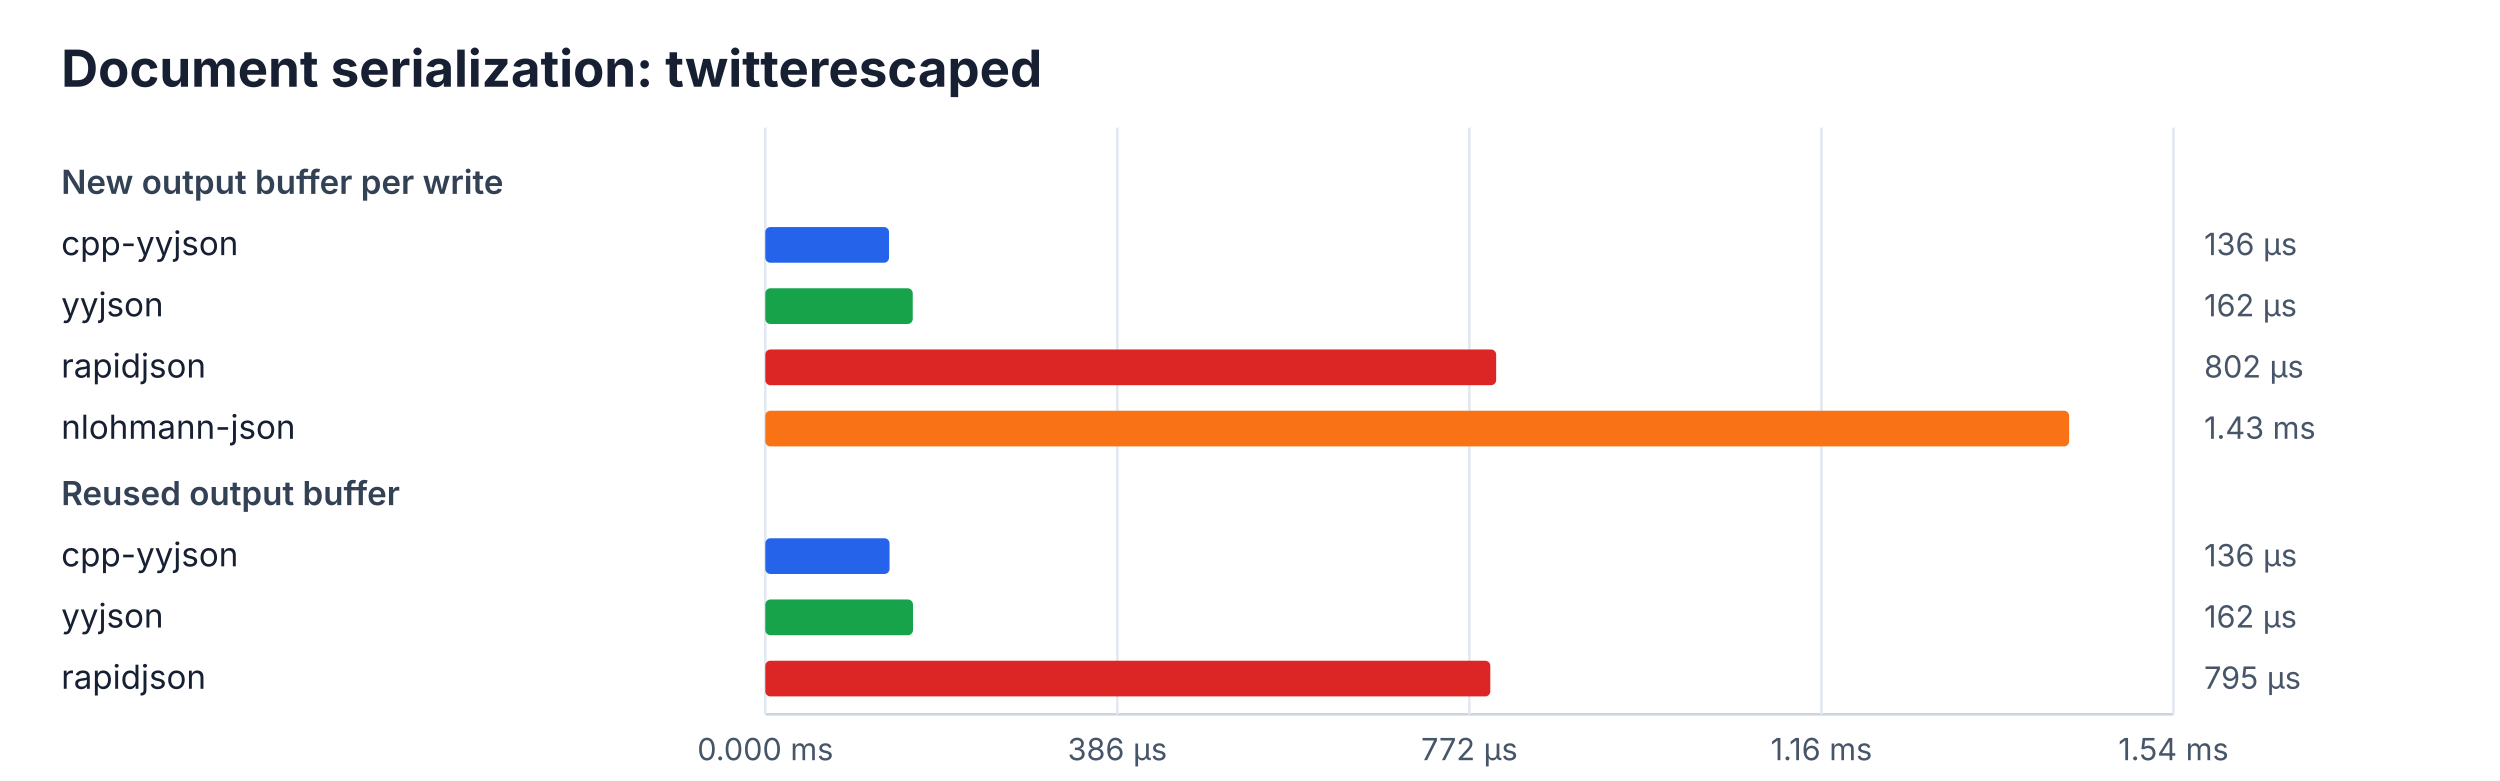
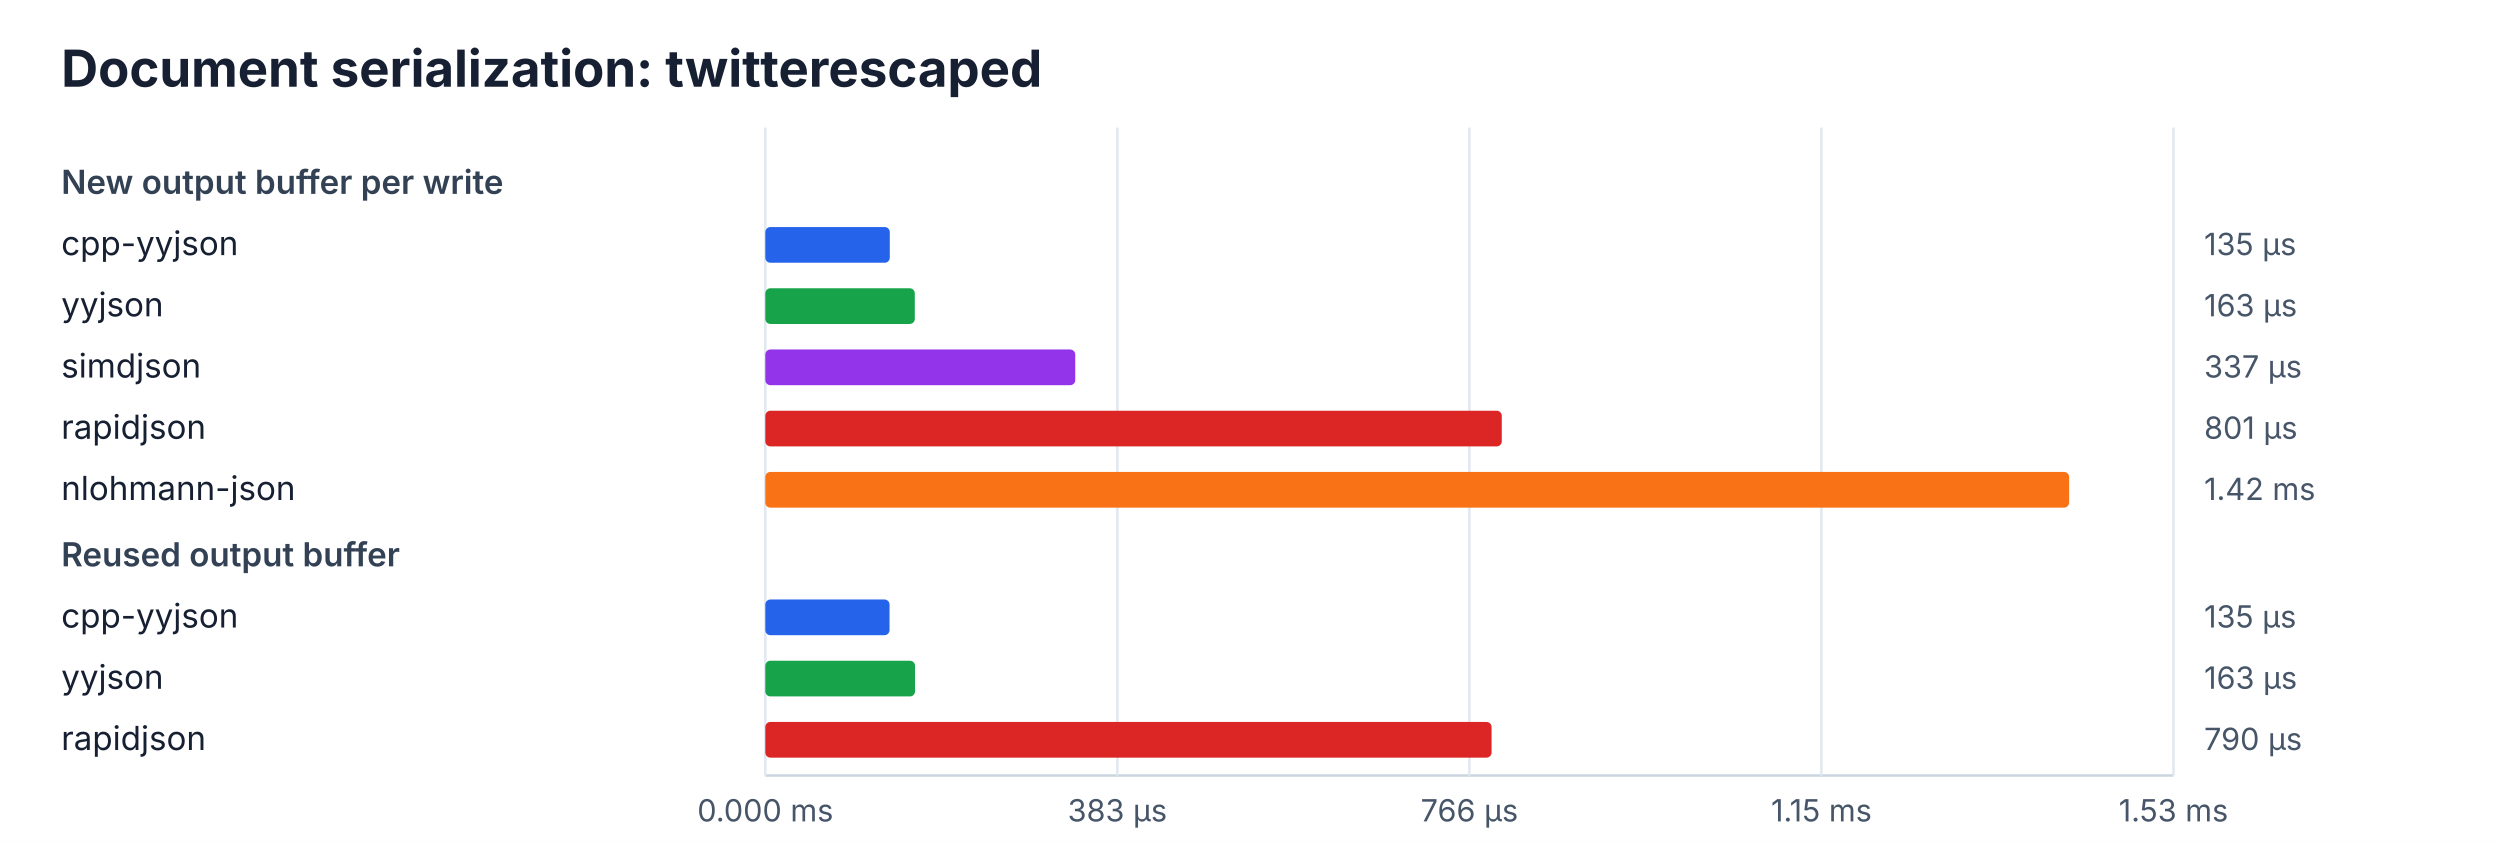
- <svg xmlns="http://www.w3.org/2000/svg" width="980" height="306" viewBox="0 0 980 306">
+ <svg xmlns="http://www.w3.org/2000/svg" width="980" height="330" viewBox="0 0 980 330">
  <rect width="100%" height="100%" fill="#ffffff" />
  <style>text{font-family:ui-sans-serif,system-ui,-apple-system,BlinkMacSystemFont,"Segoe UI",sans-serif;fill:#172033}.title{font-size:20px;font-weight:700}.heading{font-size:13px;font-weight:600;fill:#334155}.label{font-size:13px}.value{font-size:12px;fill:#475569}.axis{stroke:#cbd5e1;stroke-width:1}.grid{stroke:#e2e8f0;stroke-width:1}</style>
  <text x="24" y="34" class="title">Document serialization: twitterescaped</text>
-   <line x1="300" y1="280" x2="852" y2="280" class="axis" />
-   <line x1="300.0" y1="50" x2="300.0" y2="280" class="grid" />
-   <text x="300.0" y="298" class="value" text-anchor="middle">0.000 ms</text>
-   <line x1="438.0" y1="50" x2="438.0" y2="280" class="grid" />
-   <text x="438.0" y="298" class="value" text-anchor="middle">386 µs</text>
-   <line x1="576.0" y1="50" x2="576.0" y2="280" class="grid" />
-   <text x="576.0" y="298" class="value" text-anchor="middle">772 µs</text>
-   <line x1="714.0" y1="50" x2="714.0" y2="280" class="grid" />
-   <text x="714.0" y="298" class="value" text-anchor="middle">1.16 ms</text>
-   <line x1="852.0" y1="50" x2="852.0" y2="280" class="grid" />
-   <text x="852.0" y="298" class="value" text-anchor="middle">1.54 ms</text>
+   <line x1="300" y1="304" x2="852" y2="304" class="axis" />
+   <line x1="300.0" y1="50" x2="300.0" y2="304" class="grid" />
+   <text x="300.0" y="322" class="value" text-anchor="middle">0.000 ms</text>
+   <line x1="438.0" y1="50" x2="438.0" y2="304" class="grid" />
+   <text x="438.0" y="322" class="value" text-anchor="middle">383 µs</text>
+   <line x1="576.0" y1="50" x2="576.0" y2="304" class="grid" />
+   <text x="576.0" y="322" class="value" text-anchor="middle">766 µs</text>
+   <line x1="714.0" y1="50" x2="714.0" y2="304" class="grid" />
+   <text x="714.0" y="322" class="value" text-anchor="middle">1.15 ms</text>
+   <line x1="852.0" y1="50" x2="852.0" y2="304" class="grid" />
+   <text x="852.0" y="322" class="value" text-anchor="middle">1.53 ms</text>
  <text x="24" y="76" class="heading">New output buffer per write</text>
  <text x="24" y="100" class="label">cpp-yyjson</text>
-   <rect x="300" y="89" width="48.5" height="14" rx="2" fill="#2563eb" />
-   <text x="864" y="100" class="value">136 µs</text>
+   <rect x="300" y="89" width="48.8" height="14" rx="2" fill="#2563eb" />
+   <text x="864" y="100" class="value">135 µs</text>
  <text x="24" y="124" class="label">yyjson</text>
-   <rect x="300" y="113" width="57.8" height="14" rx="2" fill="#16a34a" />
-   <text x="864" y="124" class="value">162 µs</text>
-   <text x="24" y="148" class="label">rapidjson</text>
-   <rect x="300" y="137" width="286.5" height="14" rx="2" fill="#dc2626" />
-   <text x="864" y="148" class="value">802 µs</text>
-   <text x="24" y="172" class="label">nlohmann-json</text>
-   <rect x="300" y="161" width="511.1" height="14" rx="2" fill="#f97316" />
-   <text x="864" y="172" class="value">1.43 ms</text>
-   <text x="24" y="198" class="heading">Reused output buffer</text>
-   <text x="24" y="222" class="label">cpp-yyjson</text>
-   <rect x="300" y="211" width="48.7" height="14" rx="2" fill="#2563eb" />
-   <text x="864" y="222" class="value">136 µs</text>
-   <text x="24" y="246" class="label">yyjson</text>
-   <rect x="300" y="235" width="57.9" height="14" rx="2" fill="#16a34a" />
-   <text x="864" y="246" class="value">162 µs</text>
-   <text x="24" y="270" class="label">rapidjson</text>
-   <rect x="300" y="259" width="284.2" height="14" rx="2" fill="#dc2626" />
-   <text x="864" y="270" class="value">795 µs</text>
+   <rect x="300" y="113" width="58.6" height="14" rx="2" fill="#16a34a" />
+   <text x="864" y="124" class="value">163 µs</text>
+   <text x="24" y="148" class="label">simdjson</text>
+   <rect x="300" y="137" width="121.5" height="14" rx="2" fill="#9333ea" />
+   <text x="864" y="148" class="value">337 µs</text>
+   <text x="24" y="172" class="label">rapidjson</text>
+   <rect x="300" y="161" width="288.7" height="14" rx="2" fill="#dc2626" />
+   <text x="864" y="172" class="value">801 µs</text>
+   <text x="24" y="196" class="label">nlohmann-json</text>
+   <rect x="300" y="185" width="511.1" height="14" rx="2" fill="#f97316" />
+   <text x="864" y="196" class="value">1.42 ms</text>
+   <text x="24" y="222" class="heading">Reused output buffer</text>
+   <text x="24" y="246" class="label">cpp-yyjson</text>
+   <rect x="300" y="235" width="48.7" height="14" rx="2" fill="#2563eb" />
+   <text x="864" y="246" class="value">135 µs</text>
+   <text x="24" y="270" class="label">yyjson</text>
+   <rect x="300" y="259" width="58.7" height="14" rx="2" fill="#16a34a" />
+   <text x="864" y="270" class="value">163 µs</text>
+   <text x="24" y="294" class="label">rapidjson</text>
+   <rect x="300" y="283" width="284.7" height="14" rx="2" fill="#dc2626" />
+   <text x="864" y="294" class="value">790 µs</text>
</svg>
